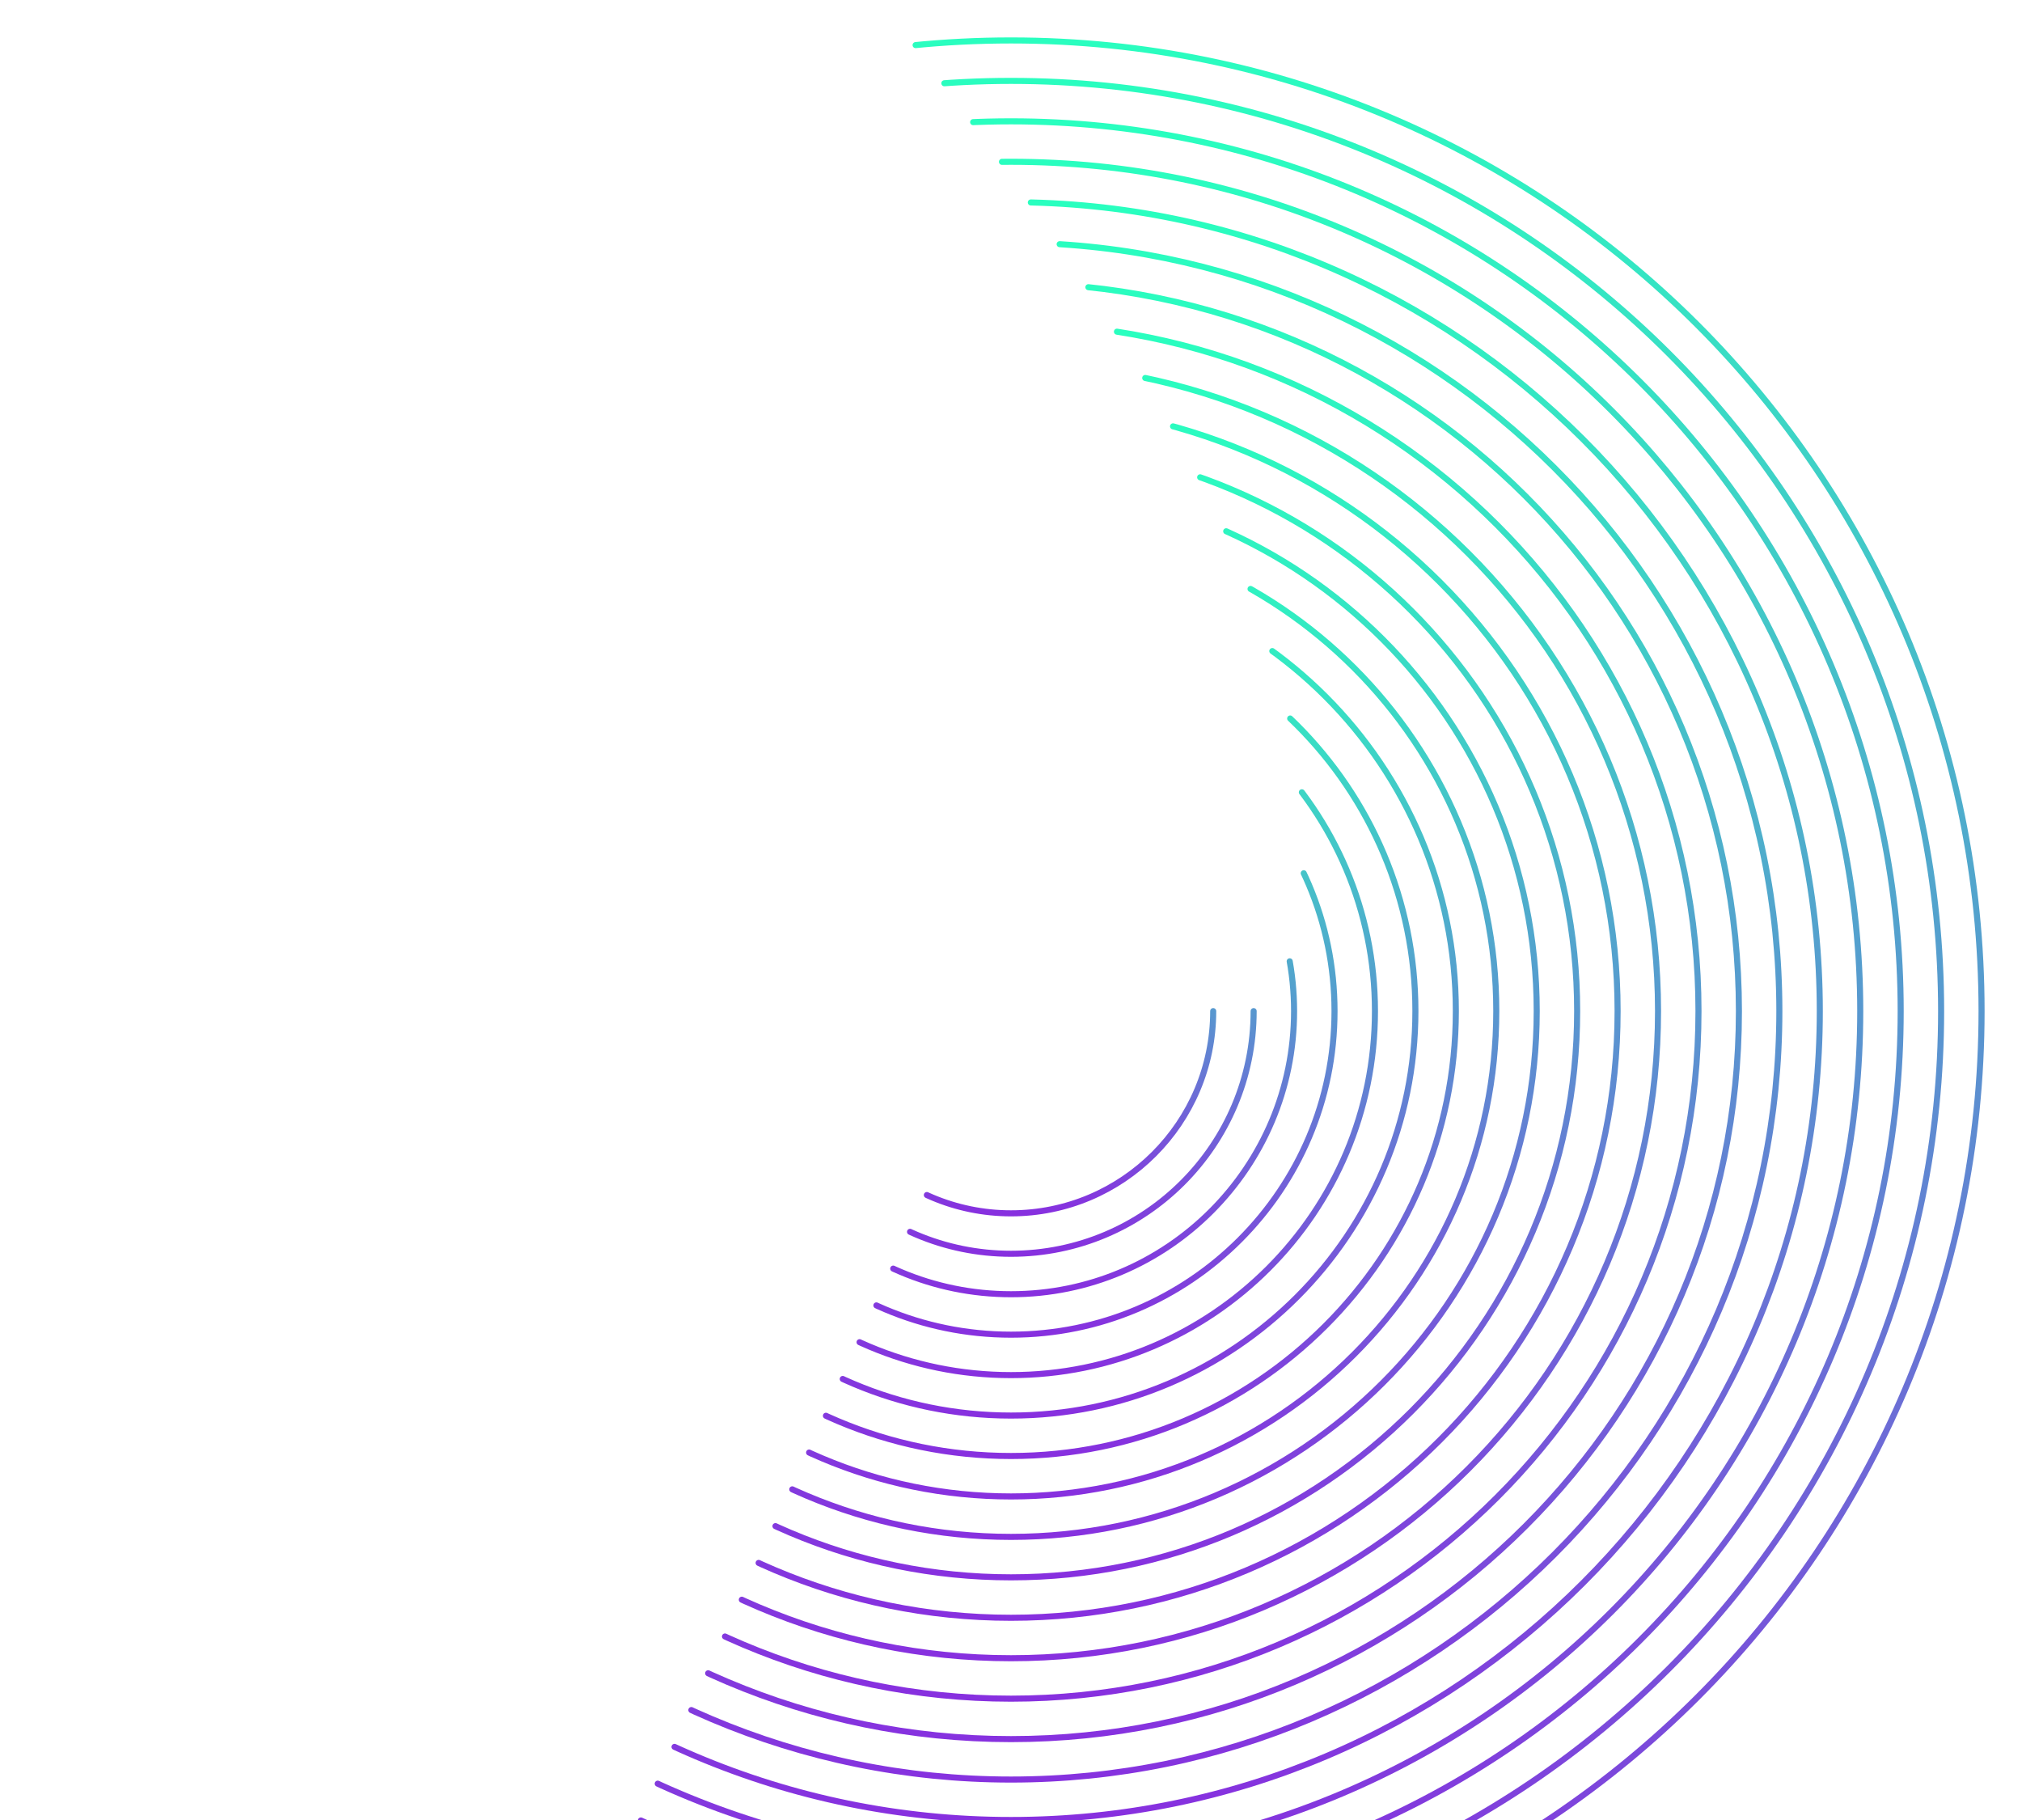
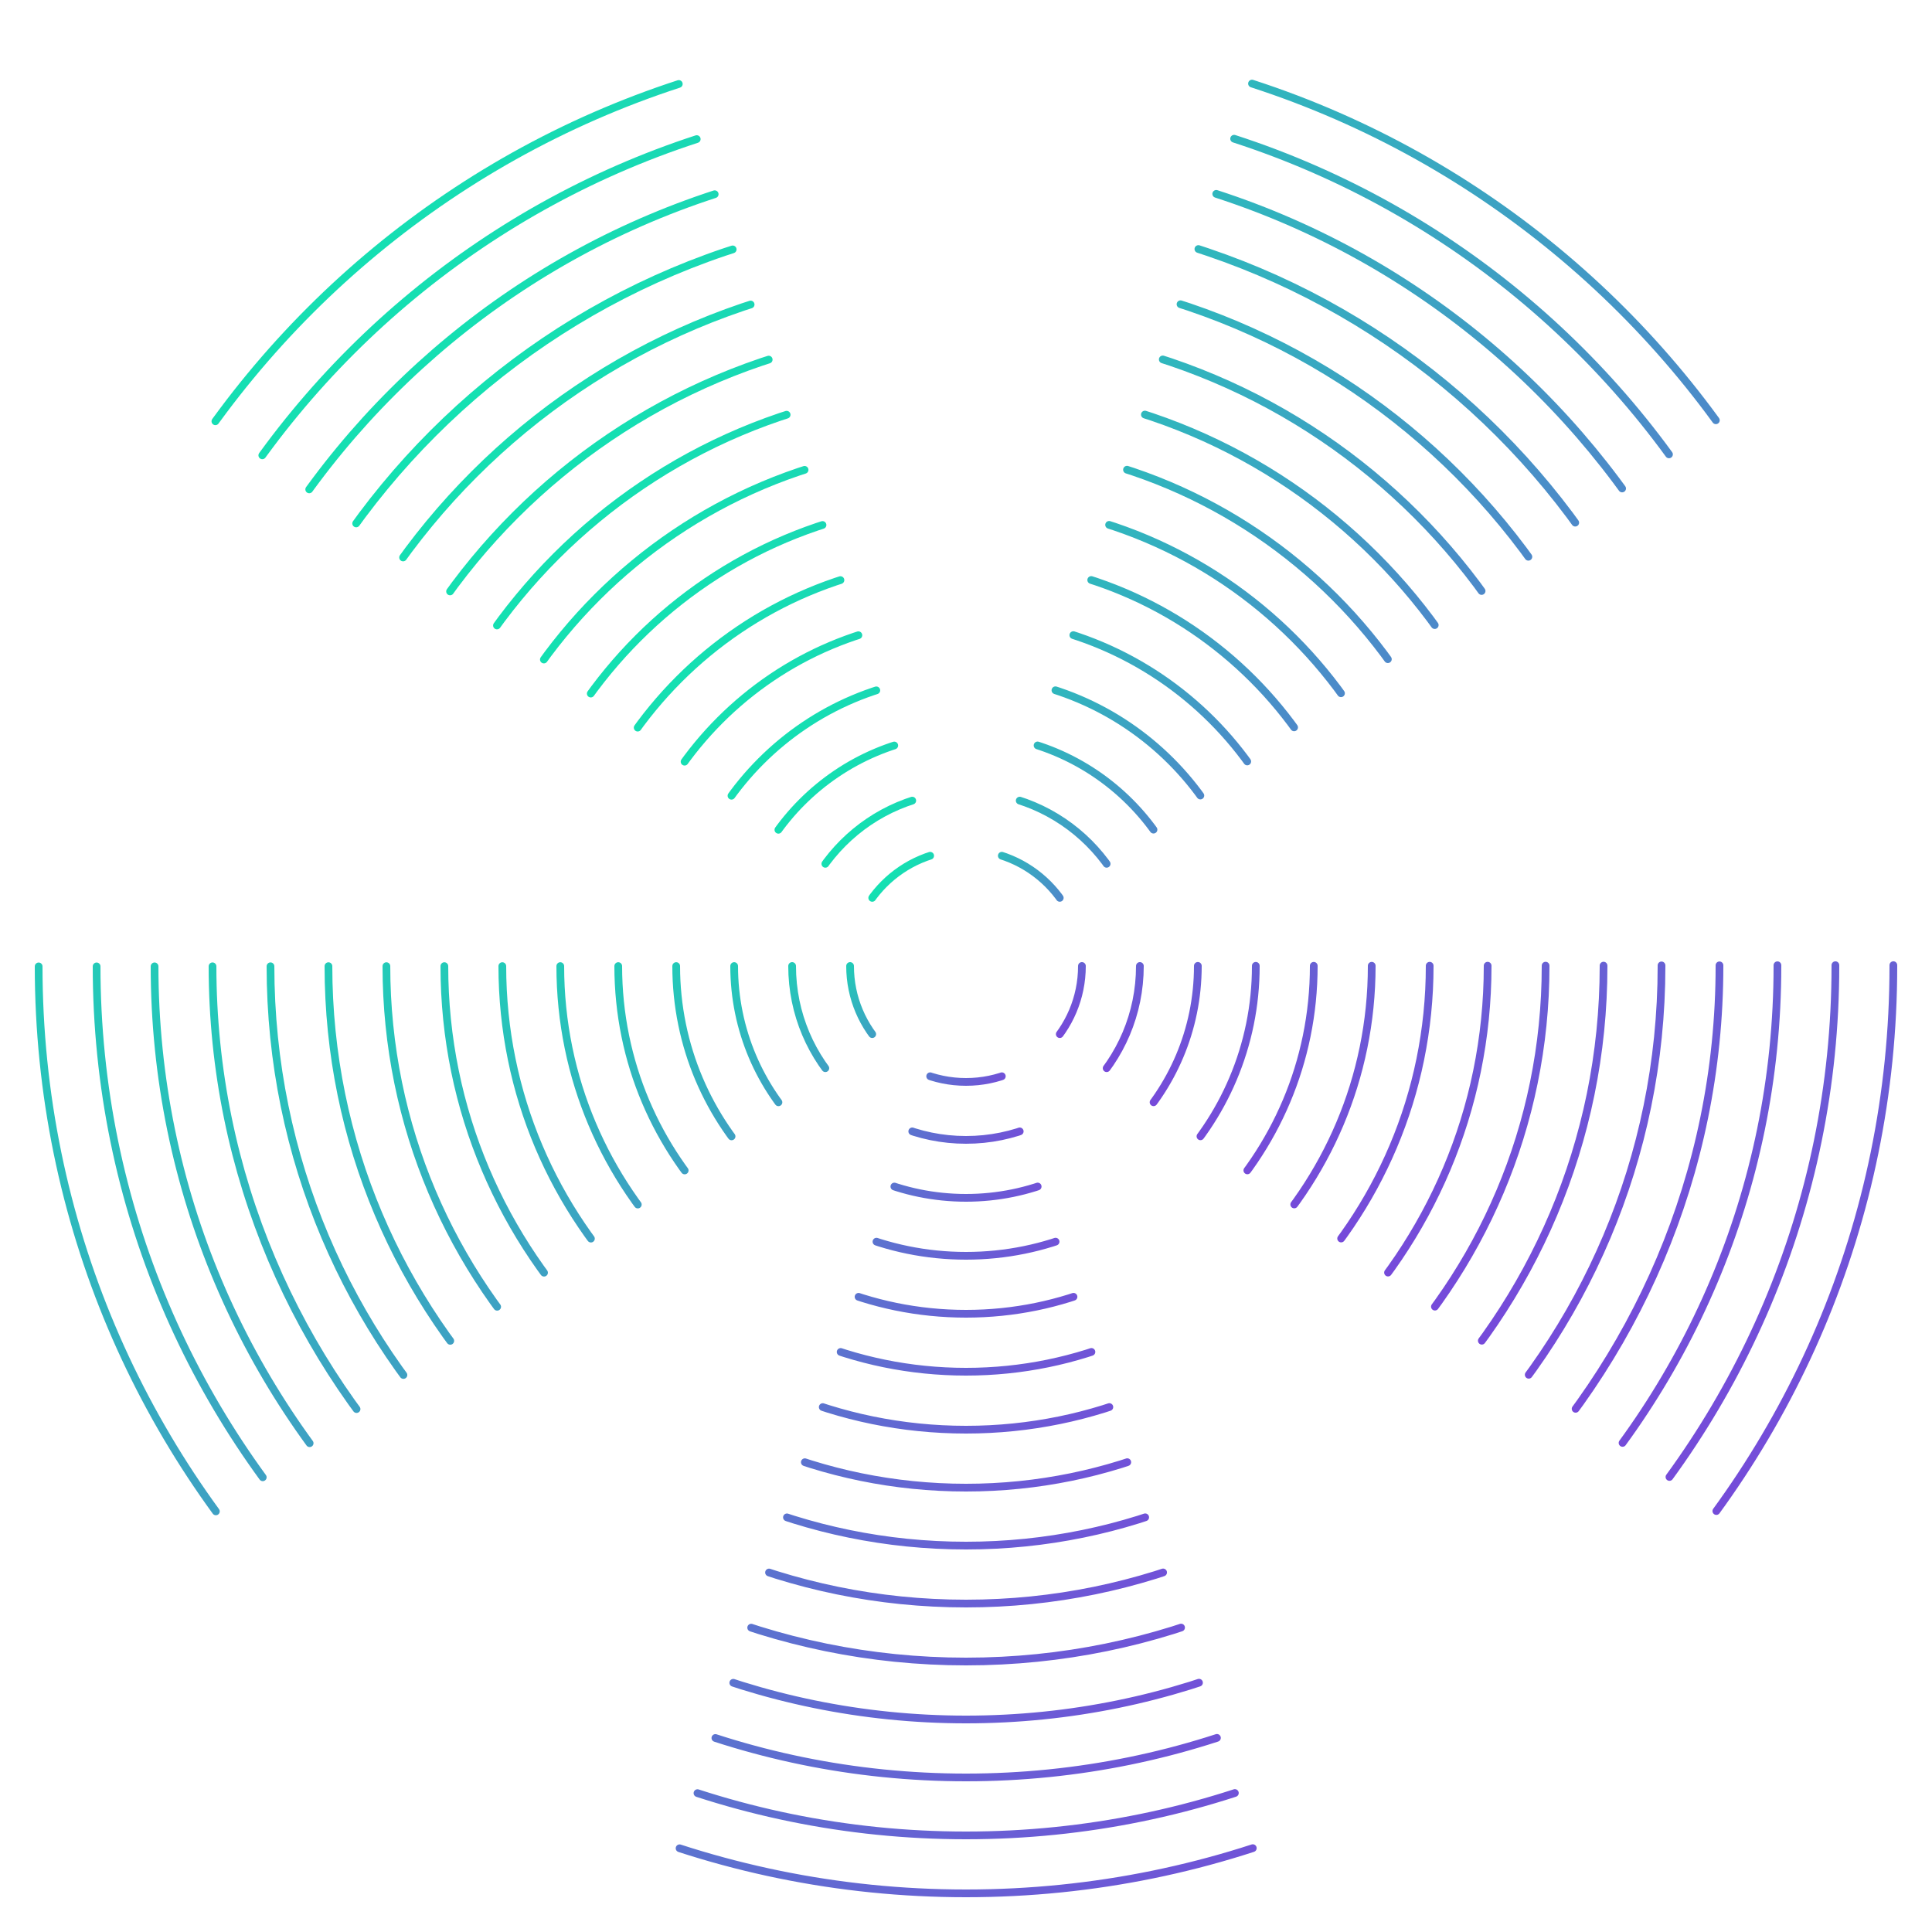
- <svg xmlns="http://www.w3.org/2000/svg" version="1.1" viewBox="0 0 1000 900">
+ <svg xmlns="http://www.w3.org/2000/svg" viewBox="0 0 1000 1000">
  <defs>
-     <linearGradient id="cccoil-grad" x1="50%" y1="0%" x2="50%" y2="100%">
-       <stop stop-color="hsl(162, 100%, 58%)" stop-opacity="1" offset="0%" />
-       <stop stop-color="hsl(270, 73%, 53%)" stop-opacity="1" offset="100%" />
+     <linearGradient id="grad" x1="0%" y1="0%" x2="100%" y2="100%">
+       <stop offset="0%" stop-color="#00ffaa" />
+       <stop offset="100%" stop-color="#8a2be2" />
    </linearGradient>
  </defs>
-   <circle r="480" cx="500" cy="500" stroke="url(#cccoil-grad)" stroke-width="3" stroke-linecap="round" fill="none" stroke-dasharray="960 1255">
-     <animateTransform attributeName="transform" attributeType="XML" type="rotate" from="0 500 500" to="360 500 500" dur="40s" repeatCount="indefinite" />
-   </circle>
-   <circle r="460" cx="500" cy="500" stroke="url(#cccoil-grad)" stroke-width="3" stroke-linecap="round" fill="none" stroke-dasharray="920 1215">
-     <animateTransform attributeName="transform" attributeType="XML" type="rotate" from="30 500 500" to="390 500 500" dur="39.2s" repeatCount="indefinite" />
-   </circle>
-   <circle r="440" cx="500" cy="500" stroke="url(#cccoil-grad)" stroke-width="3" stroke-linecap="round" fill="none" stroke-dasharray="880 1175">
-     <animateTransform attributeName="transform" attributeType="XML" type="rotate" from="60 500 500" to="420 500 500" dur="38.4s" repeatCount="indefinite" />
-   </circle>
-   <circle r="420" cx="500" cy="500" stroke="url(#cccoil-grad)" stroke-width="3" stroke-linecap="round" fill="none" stroke-dasharray="840 1135">
-     <animateTransform attributeName="transform" attributeType="XML" type="rotate" from="90 500 500" to="450 500 500" dur="37.6s" repeatCount="indefinite" />
-   </circle>
-   <circle r="400" cx="500" cy="500" stroke="url(#cccoil-grad)" stroke-width="3" stroke-linecap="round" fill="none" stroke-dasharray="800 1095">
-     <animateTransform attributeName="transform" attributeType="XML" type="rotate" from="120 500 500" to="480 500 500" dur="36.8s" repeatCount="indefinite" />
-   </circle>
-   <circle r="380" cx="500" cy="500" stroke="url(#cccoil-grad)" stroke-width="3" stroke-linecap="round" fill="none" stroke-dasharray="760 1055">
-     <animateTransform attributeName="transform" attributeType="XML" type="rotate" from="150 500 500" to="510 500 500" dur="36s" repeatCount="indefinite" />
-   </circle>
-   <circle r="360" cx="500" cy="500" stroke="url(#cccoil-grad)" stroke-width="3" stroke-linecap="round" fill="none" stroke-dasharray="720 1015">
-     <animateTransform attributeName="transform" attributeType="XML" type="rotate" from="180 500 500" to="540 500 500" dur="35.2s" repeatCount="indefinite" />
-   </circle>
-   <circle r="340" cx="500" cy="500" stroke="url(#cccoil-grad)" stroke-width="3" stroke-linecap="round" fill="none" stroke-dasharray="680 975">
-     <animateTransform attributeName="transform" attributeType="XML" type="rotate" from="210 500 500" to="570 500 500" dur="34.4s" repeatCount="indefinite" />
-   </circle>
-   <circle r="320" cx="500" cy="500" stroke="url(#cccoil-grad)" stroke-width="3" stroke-linecap="round" fill="none" stroke-dasharray="640 935">
-     <animateTransform attributeName="transform" attributeType="XML" type="rotate" from="240 500 500" to="600 500 500" dur="33.6s" repeatCount="indefinite" />
-   </circle>
-   <circle r="300" cx="500" cy="500" stroke="url(#cccoil-grad)" stroke-width="3" stroke-linecap="round" fill="none" stroke-dasharray="600 895">
-     <animateTransform attributeName="transform" attributeType="XML" type="rotate" from="270 500 500" to="630 500 500" dur="32.8s" repeatCount="indefinite" />
-   </circle>
-   <circle r="280" cx="500" cy="500" stroke="url(#cccoil-grad)" stroke-width="3" stroke-linecap="round" fill="none" stroke-dasharray="560 855">
-     <animateTransform attributeName="transform" attributeType="XML" type="rotate" from="300 500 500" to="660 500 500" dur="32s" repeatCount="indefinite" />
-   </circle>
-   <circle r="260" cx="500" cy="500" stroke="url(#cccoil-grad)" stroke-width="3" stroke-linecap="round" fill="none" stroke-dasharray="520 815">
-     <animateTransform attributeName="transform" attributeType="XML" type="rotate" from="330 500 500" to="690 500 500" dur="31.2s" repeatCount="indefinite" />
-   </circle>
-   <circle r="240" cx="500" cy="500" stroke="url(#cccoil-grad)" stroke-width="3" stroke-linecap="round" fill="none" stroke-dasharray="480 775">
-     <animateTransform attributeName="transform" attributeType="XML" type="rotate" from="360 500 500" to="720 500 500" dur="30.4s" repeatCount="indefinite" />
-   </circle>
-   <circle r="220" cx="500" cy="500" stroke="url(#cccoil-grad)" stroke-width="3" stroke-linecap="round" fill="none" stroke-dasharray="440 735">
-     <animateTransform attributeName="transform" attributeType="XML" type="rotate" from="390 500 500" to="750 500 500" dur="29.6s" repeatCount="indefinite" />
-   </circle>
-   <circle r="200" cx="500" cy="500" stroke="url(#cccoil-grad)" stroke-width="3" stroke-linecap="round" fill="none" stroke-dasharray="400 695">
-     <animateTransform attributeName="transform" attributeType="XML" type="rotate" from="420 500 500" to="780 500 500" dur="28.8s" repeatCount="indefinite" />
-   </circle>
-   <circle r="180" cx="500" cy="500" stroke="url(#cccoil-grad)" stroke-width="3" stroke-linecap="round" fill="none" stroke-dasharray="360 655">
-     <animateTransform attributeName="transform" attributeType="XML" type="rotate" from="450 500 500" to="810 500 500" dur="28s" repeatCount="indefinite" />
-   </circle>
-   <circle r="160" cx="500" cy="500" stroke="url(#cccoil-grad)" stroke-width="3" stroke-linecap="round" fill="none" stroke-dasharray="320 615">
-     <animateTransform attributeName="transform" attributeType="XML" type="rotate" from="480 500 500" to="840 500 500" dur="27.2s" repeatCount="indefinite" />
-   </circle>
-   <circle r="140" cx="500" cy="500" stroke="url(#cccoil-grad)" stroke-width="3" stroke-linecap="round" fill="none" stroke-dasharray="280 575">
-     <animateTransform attributeName="transform" attributeType="XML" type="rotate" from="510 500 500" to="870 500 500" dur="26.4s" repeatCount="indefinite" />
-   </circle>
-   <circle r="120" cx="500" cy="500" stroke="url(#cccoil-grad)" stroke-width="3" stroke-linecap="round" fill="none" stroke-dasharray="240 535">
-     <animateTransform attributeName="transform" attributeType="XML" type="rotate" from="540 500 500" to="900 500 500" dur="25.6s" repeatCount="indefinite" />
-   </circle>
-   <circle r="100" cx="500" cy="500" stroke="url(#cccoil-grad)" stroke-width="3" stroke-linecap="round" fill="none" stroke-dasharray="200 495">
-     <animateTransform attributeName="transform" attributeType="XML" type="rotate" from="570 500 500" to="930 500 500" dur="24.8s" repeatCount="indefinite" />
-   </circle>
+   <g stroke="url(#grad)" stroke-width="4" fill="none" stroke-linecap="round">
+     <circle cx="500" cy="500" r="480" stroke-dasharray="301.59 301.59">
+       <animateTransform attributeName="transform" type="rotate" from="0 500 500" to="360 500 500" dur="40s" repeatCount="indefinite" />
+     </circle>
+     <circle cx="500" cy="500" r="450" stroke-dasharray="282.74 282.74">
+       <animateTransform attributeName="transform" type="rotate" from="30 500 500" to="390 500 500" dur="38s" repeatCount="indefinite" />
+     </circle>
+     <circle cx="500" cy="500" r="420" stroke-dasharray="263.89 263.89">
+       <animateTransform attributeName="transform" type="rotate" from="60 500 500" to="420 500 500" dur="36s" repeatCount="indefinite" />
+     </circle>
+     <circle cx="500" cy="500" r="390" stroke-dasharray="245.04 245.04">
+       <animateTransform attributeName="transform" type="rotate" from="90 500 500" to="450 500 500" dur="34s" repeatCount="indefinite" />
+     </circle>
+     <circle cx="500" cy="500" r="360" stroke-dasharray="226.19 226.19">
+       <animateTransform attributeName="transform" type="rotate" from="120 500 500" to="480 500 500" dur="32s" repeatCount="indefinite" />
+     </circle>
+     <circle cx="500" cy="500" r="330" stroke-dasharray="207.35 207.35">
+       <animateTransform attributeName="transform" type="rotate" from="150 500 500" to="510 500 500" dur="30s" repeatCount="indefinite" />
+     </circle>
+     <circle cx="500" cy="500" r="300" stroke-dasharray="188.50 188.50">
+       <animateTransform attributeName="transform" type="rotate" from="180 500 500" to="540 500 500" dur="28s" repeatCount="indefinite" />
+     </circle>
+     <circle cx="500" cy="500" r="270" stroke-dasharray="169.65 169.65">
+       <animateTransform attributeName="transform" type="rotate" from="210 500 500" to="570 500 500" dur="26s" repeatCount="indefinite" />
+     </circle>
+     <circle cx="500" cy="500" r="240" stroke-dasharray="150.80 150.80">
+       <animateTransform attributeName="transform" type="rotate" from="240 500 500" to="600 500 500" dur="24s" repeatCount="indefinite" />
+     </circle>
+     <circle cx="500" cy="500" r="210" stroke-dasharray="131.95 131.95">
+       <animateTransform attributeName="transform" type="rotate" from="270 500 500" to="630 500 500" dur="22s" repeatCount="indefinite" />
+     </circle>
+     <circle cx="500" cy="500" r="180" stroke-dasharray="113.10 113.10">
+       <animateTransform attributeName="transform" type="rotate" from="300 500 500" to="660 500 500" dur="20s" repeatCount="indefinite" />
+     </circle>
+     <circle cx="500" cy="500" r="150" stroke-dasharray="94.25 94.25">
+       <animateTransform attributeName="transform" type="rotate" from="330 500 500" to="690 500 500" dur="18s" repeatCount="indefinite" />
+     </circle>
+     <circle cx="500" cy="500" r="120" stroke-dasharray="75.40 75.40">
+       <animateTransform attributeName="transform" type="rotate" from="360 500 500" to="720 500 500" dur="16s" repeatCount="indefinite" />
+     </circle>
+     <circle cx="500" cy="500" r="90" stroke-dasharray="56.55 56.55">
+       <animateTransform attributeName="transform" type="rotate" from="390 500 500" to="750 500 500" dur="14s" repeatCount="indefinite" />
+     </circle>
+     <circle cx="500" cy="500" r="60" stroke-dasharray="37.70 37.70">
+       <animateTransform attributeName="transform" type="rotate" from="420 500 500" to="780 500 500" dur="12s" repeatCount="indefinite" />
+     </circle>
+   </g>
</svg>
